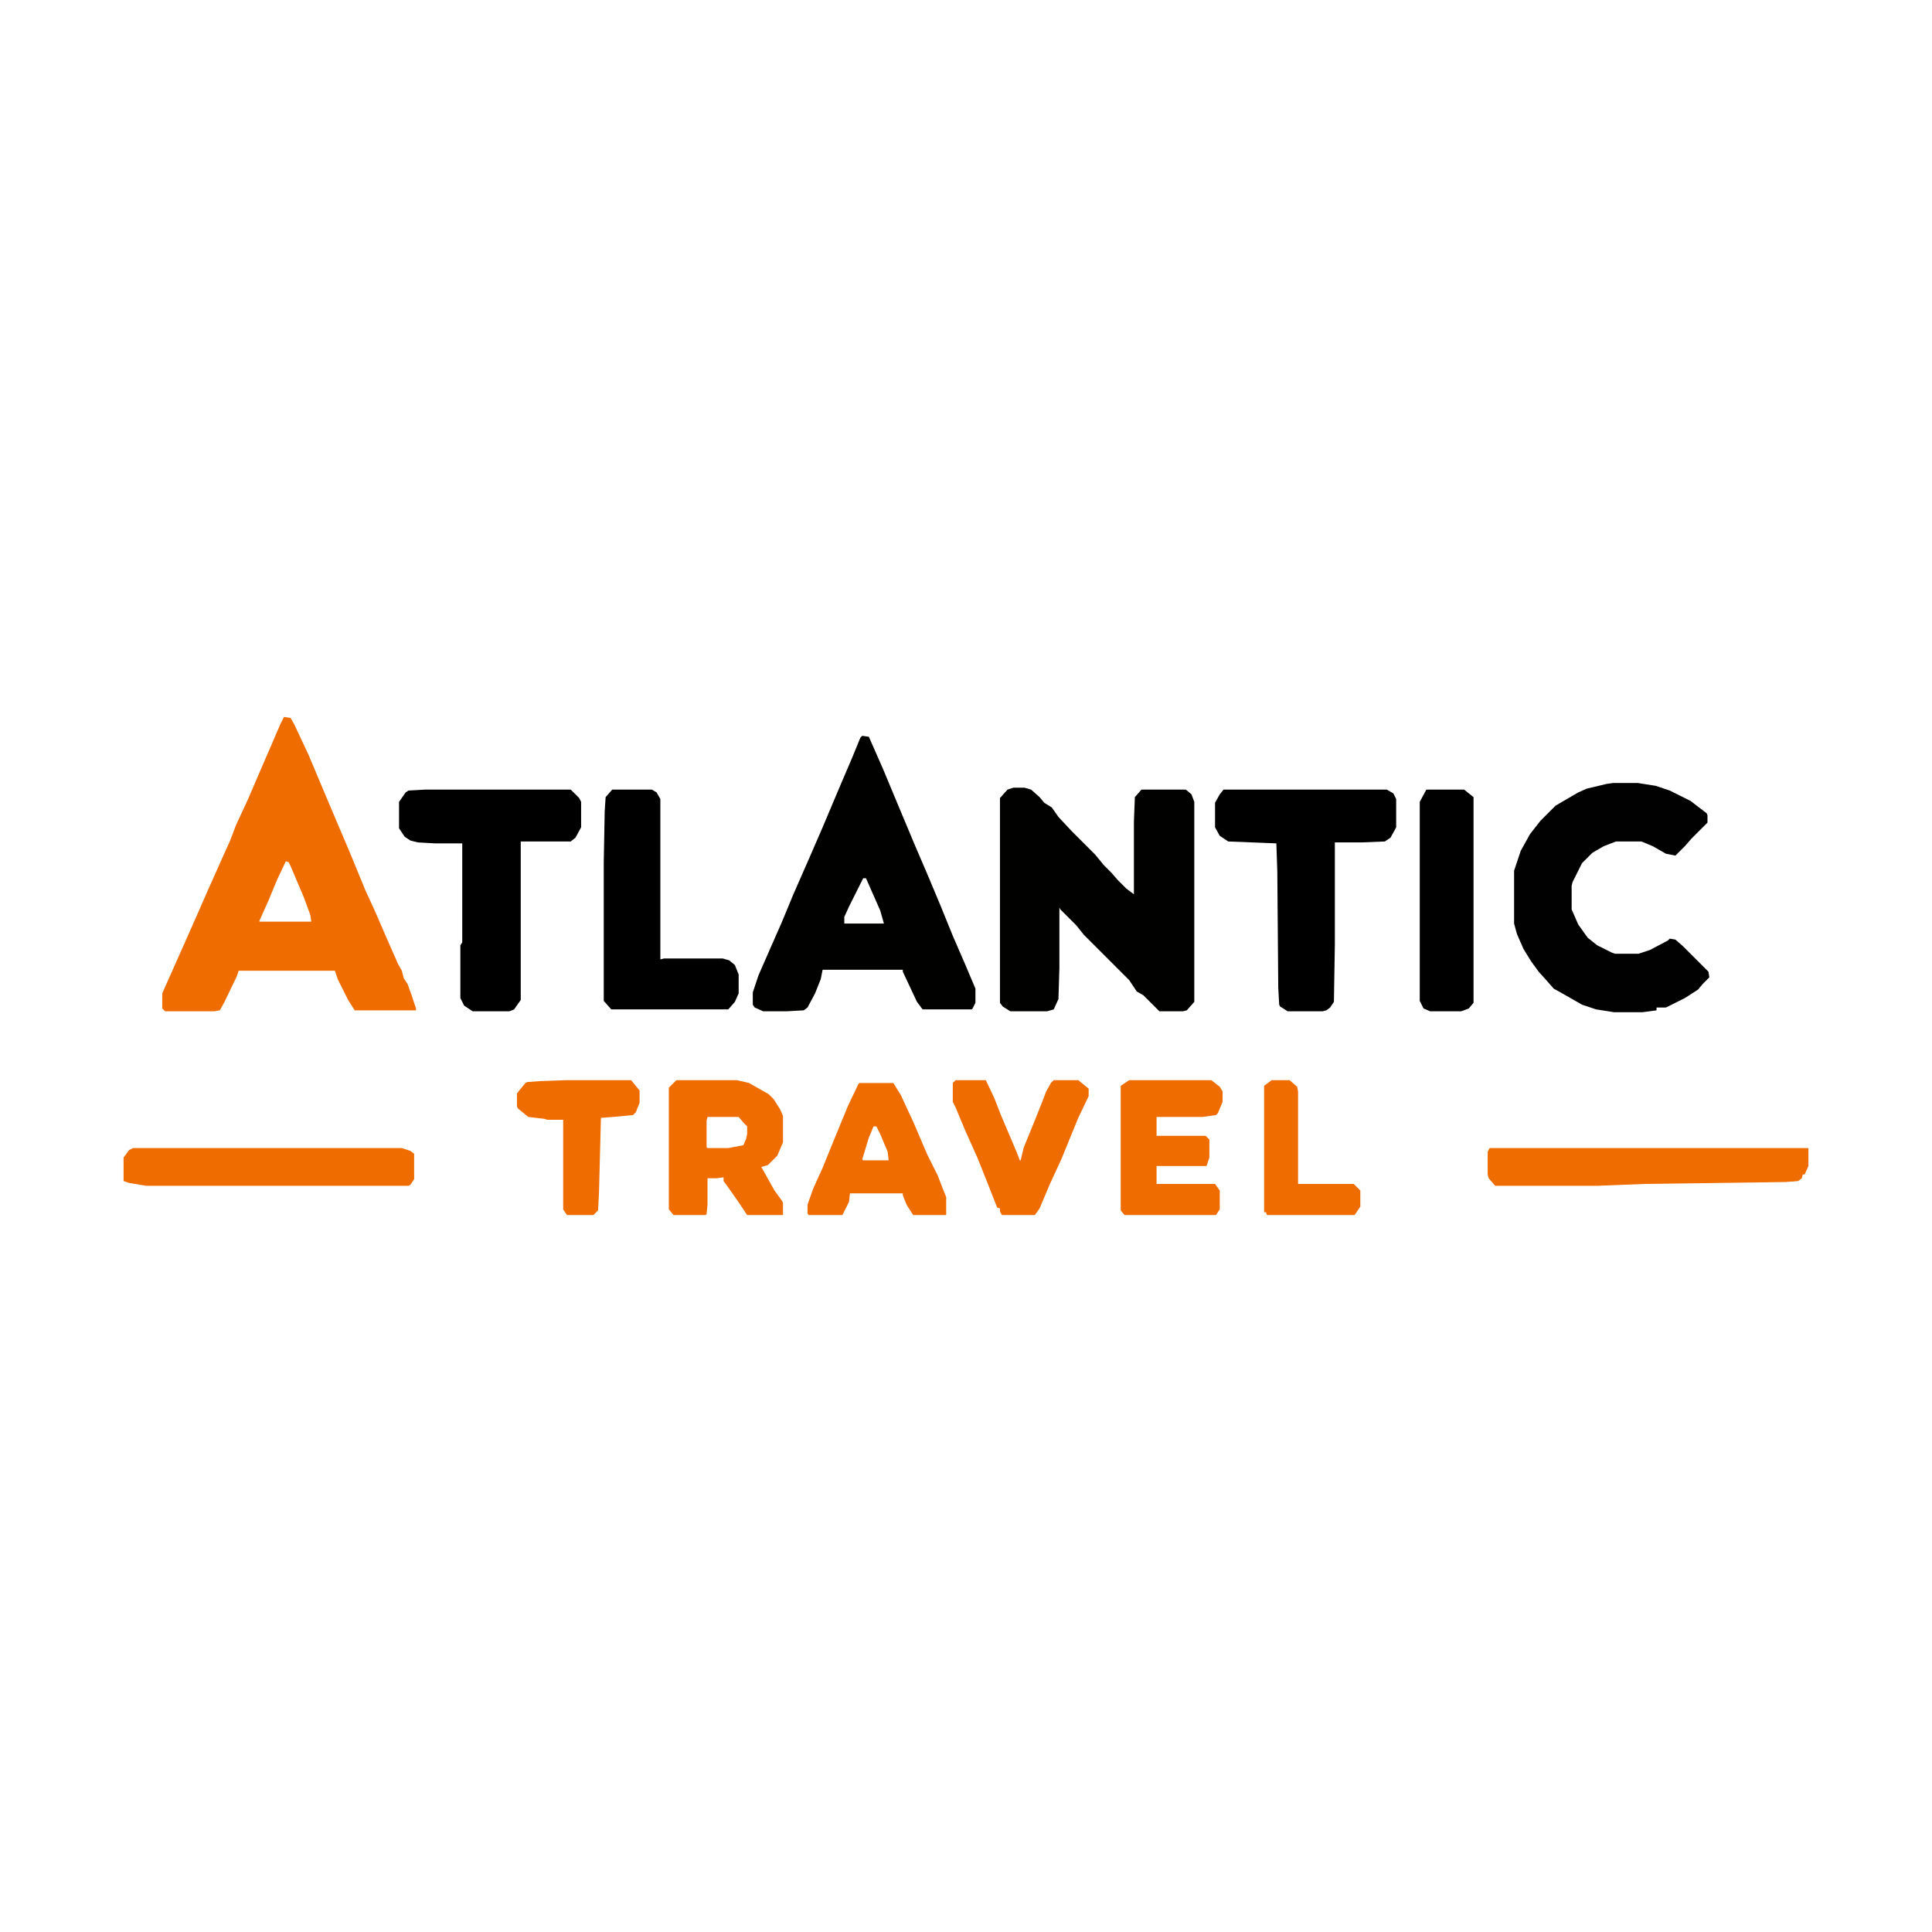
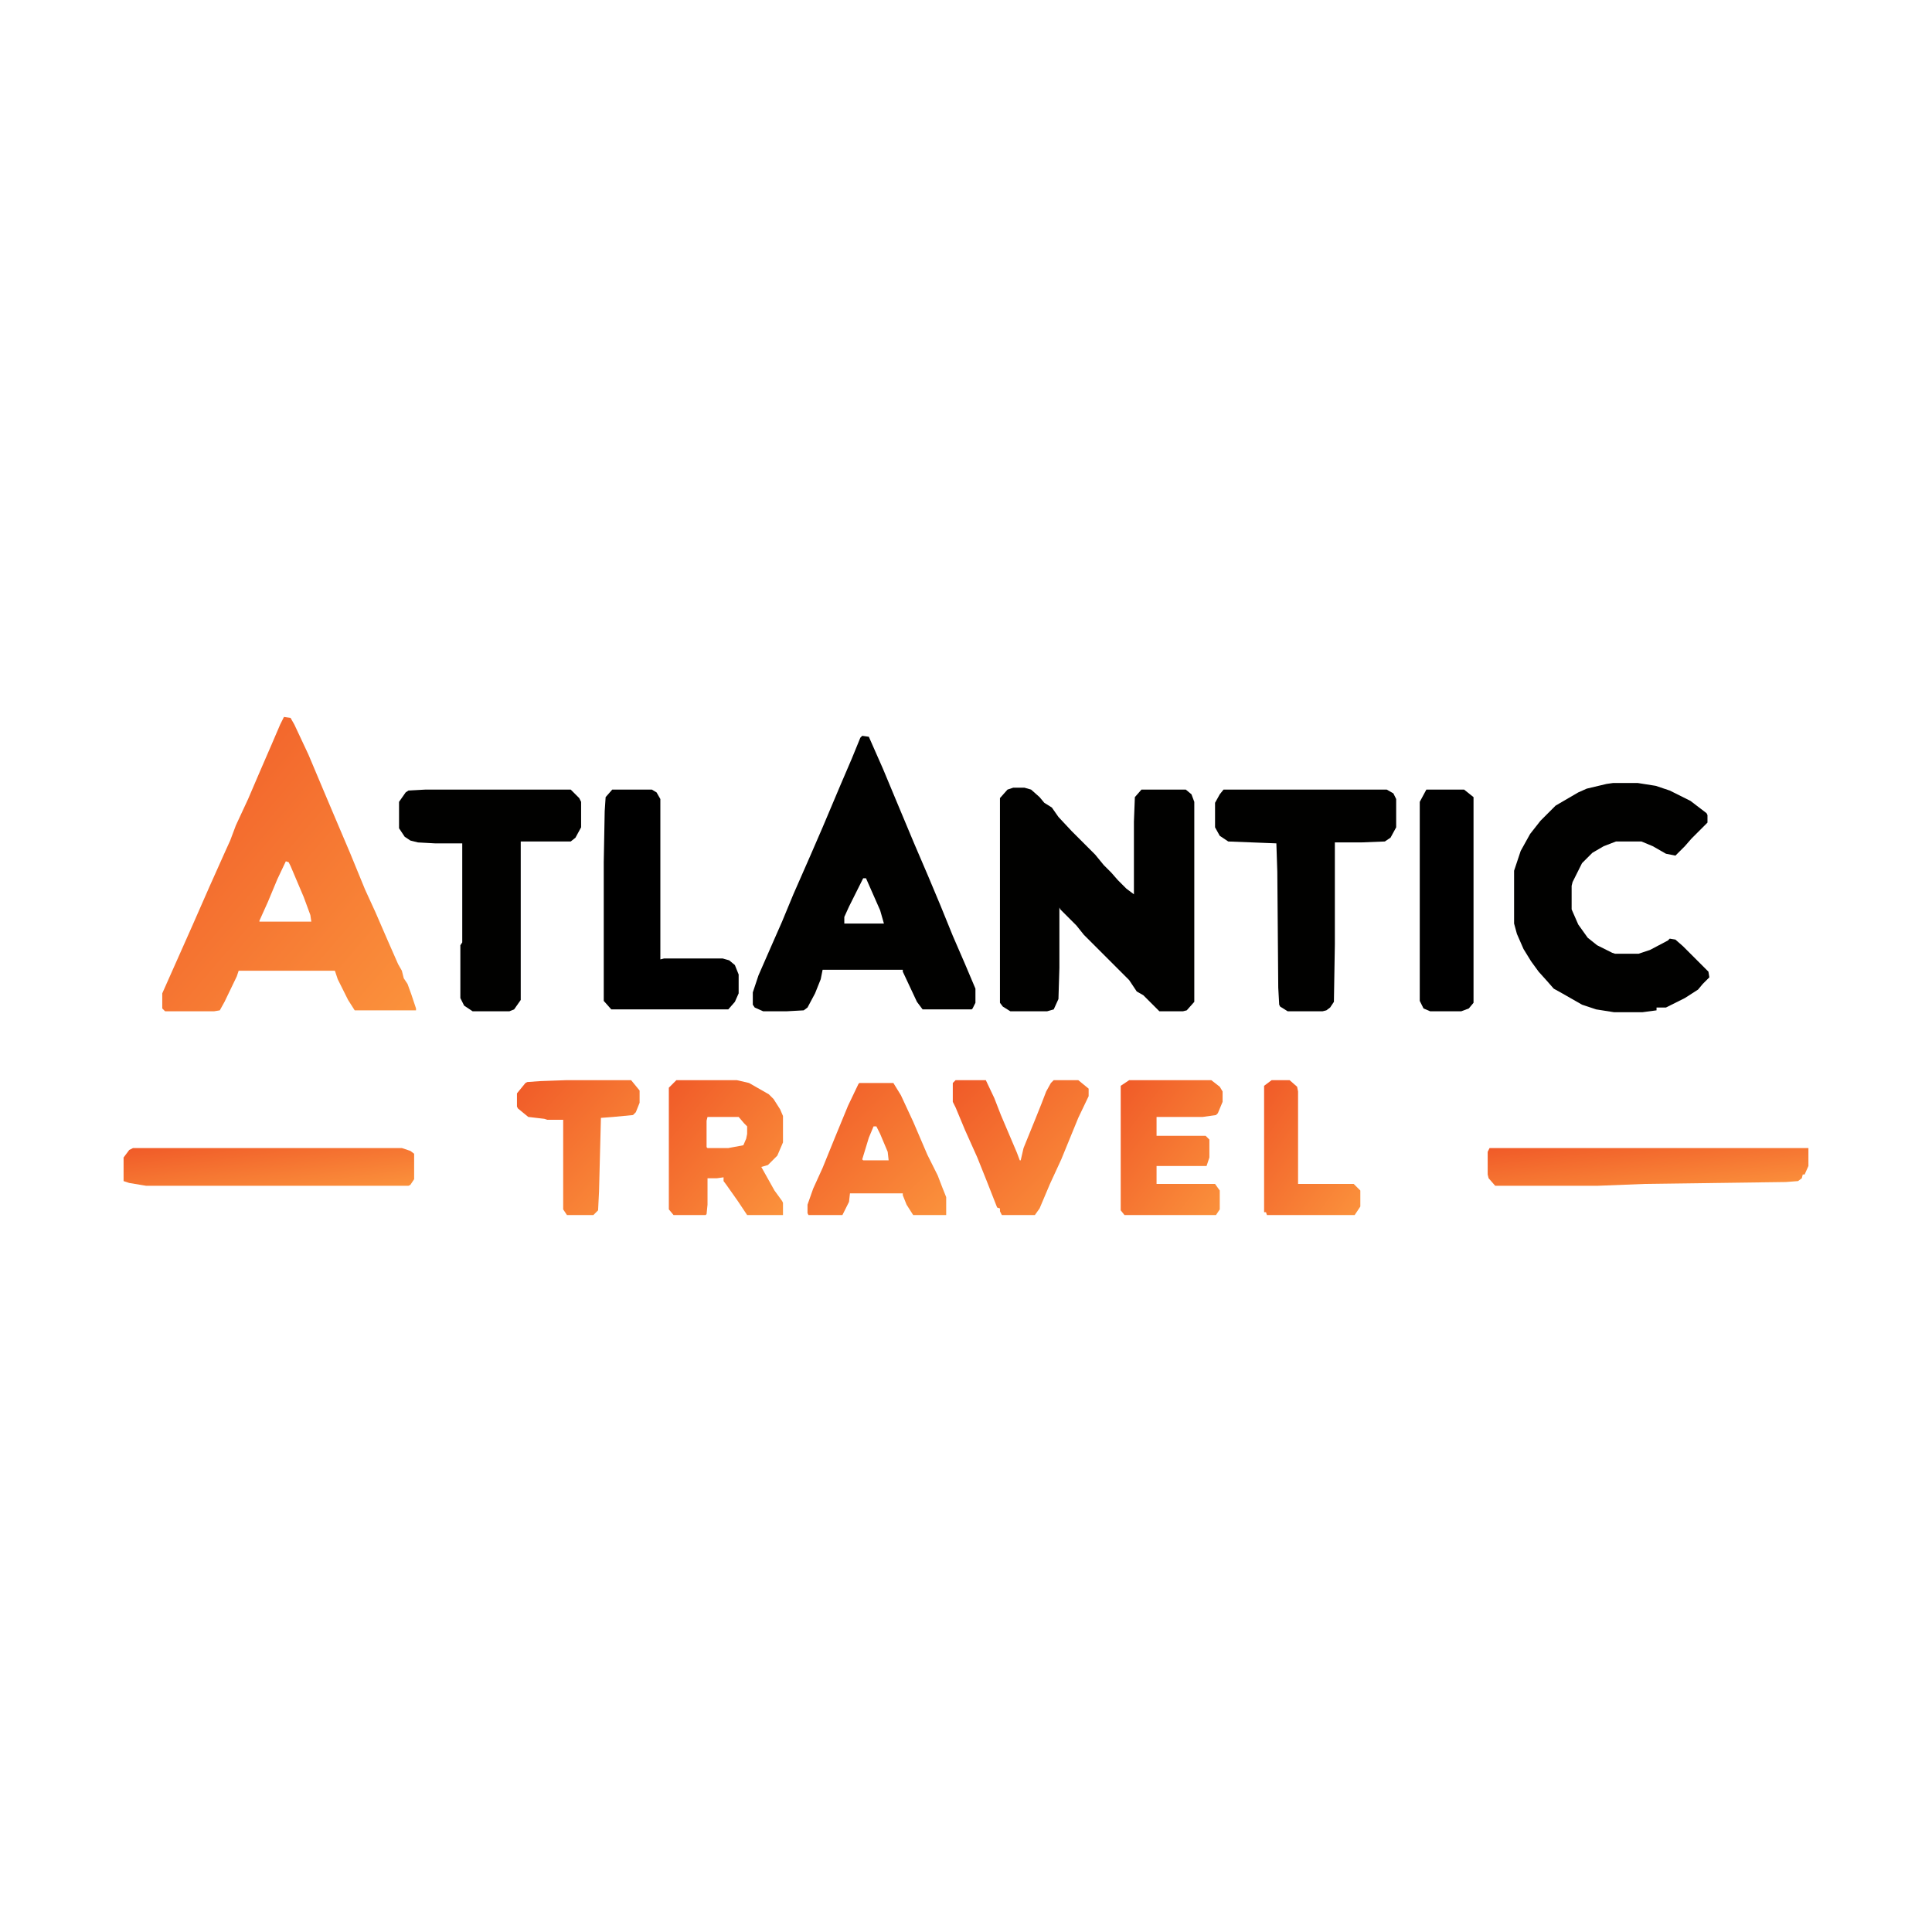
<svg xmlns="http://www.w3.org/2000/svg" version="1.1" viewBox="0 0 2048 2048" width="1280" height="1280">
-   <path transform="translate(301,760)" d="m0 0 7 1 4 7 15 32 16 38 11 26 17 40 16 39 11 24 13 30 11 25 4 7 2 8 4 6 4 11 5 15v2h-65l-7-11-11-22-3-9h-102l-2 6-13 27-5 9-6 1h-52l-3-3v-16l32-72 18-41 17-38 5-11 6-16 13-28 12-28 13-30 9-21zm2 153-9 19-10 24-9 20v1h55l-1-7-7-19-14-33-2-4z" fill="#EE6C00" />
+   <defs>
+     <linearGradient id="orangeGradient" x1="0%" y1="0%" x2="100%" y2="100%">
+       <stop offset="0%" style="stop-color:#F05A28;stop-opacity:1" />
+       <stop offset="100%" style="stop-color:#FB923C;stop-opacity:1" />
+     </linearGradient>
+   </defs>
+   <path transform="translate(301,760)" d="m0 0 7 1 4 7 15 32 16 38 11 26 17 40 16 39 11 24 13 30 11 25 4 7 2 8 4 6 4 11 5 15v2h-65l-7-11-11-22-3-9h-102l-2 6-13 27-5 9-6 1h-52l-3-3v-16l32-72 18-41 17-38 5-11 6-16 13-28 12-28 13-30 9-21zm2 153-9 19-10 24-9 20v1h55l-1-7-7-19-14-33-2-4z" fill="url(#orangeGradient)" />
  <path transform="translate(1074,835)" d="m0 0h12l7 2 9 8 5 6 8 5 7 10 14 15 25 25 9 11 8 8 7 8 9 9 8 6v-77l1-26 7-8h47l6 5 3 8v212l-8 9-4 1h-25l-17-17-7-4-8-12-48-48-8-10-17-17-1-2v64l-1 33-5 11-7 2h-39l-8-5-3-4v-217l8-9z" fill="#010100" />
  <path transform="translate(914,780)" d="m0 0 7 1 15 34 15 36 18 43 15 35 13 31 13 32 13 30 11 26v15l-3 6-1 1h-52l-6-8-15-32v-2h-85l-2 10-6 15-8 15-4 3-18 1h-25l-9-4-2-3v-13l6-18 14-32 11-25 12-29 18-41 13-30 19-45 12-28 9-22zm1 151-15 30-5 11v7h42l-4-14-15-34z" fill="#010100" />
-   <path transform="translate(1710,830)" d="m0 0h26l19 3 15 5 22 11 17 13 1 2v8l-17 17-7 8-10 10-10-2-14-8-12-5h-27l-13 5-12 7-11 11-10 20-1 4v25l7 16 10 14 10 8 16 8 3 1h25l12-4 19-10 2-2 6 1 8 7 27 27 1 6-7 7-5 6-14 9-20 10h-10v3l-15 2h-30l-19-3-15-5-21-12-9-5-7-8-9-10-8-11-8-13-7-16-3-11v-56l7-21 10-18 11-14 16-16 24-14 9-4 21-5z" fill="#020101" />
-   <path transform="translate(451,837)" d="m0 0h154l9 9 2 4v27l-6 11-5 4h-53v168l-7 10-5 2h-39l-9-6-4-8v-56l2-3v-105h-29l-18-1-8-2-6-4-6-9v-28l7-10 3-2z" fill="#010000" />
-   <path transform="translate(1297,837)" d="m0 0h173l7 4 3 6v30l-6 11-6 4-25 1h-28v108l-1 61-4 6-4 3-4 1h-37l-8-5-1-2-1-18-1-123-1-30-51-2-9-6-5-9v-26l5-9z" fill="#010000" />
+   <path transform="translate(1710,830)" d="m0 0h26l19 3 15 5 22 11 17 13 1 2v8l-17 17-7 8-10 10-10-2-14-8-12-5h-27l-13 5-12 7-11 11-10 20-1 4v25l7 16 10 14 10 8 16 8 3 1h25l12-4 19-10 2-2 6 1 8 7 27 27 1 6-7 7-5 6-14 9-20 10h-10v3l-15 2h-30l-19-3-15-5-21-12-9-5-7-8-9-10-8-11-8-13-7-16-3-11v-56l7-21 10-18 11-14 16-16 24-14 9-4 21-5z" fill="#010100" />
+   <path transform="translate(451,837)" d="m0 0h154l9 9 2 4v27l-6 11-5 4h-53v168l-7 10-5 2h-39l-9-6-4-8v-56l2-3v-105h-29l-18-1-8-2-6-4-6-9v-28l7-10 3-2z" fill="#010100" />
+   <path transform="translate(1297,837)" d="m0 0h173l7 4 3 6v30l-6 11-6 4-25 1h-28v108l-1 61-4 6-4 3-4 1h-37l-8-5-1-2-1-18-1-123-1-30-51-2-9-6-5-9v-26l5-9z" fill="#010100" />
  <path transform="translate(649,837)" d="m0 0h42l5 3 4 7v170l4-1h62l7 2 6 5 4 10v20l-4 9-7 8h-124l-8-9v-147l1-54 1-15z" />
-   <path transform="translate(717,1145)" d="m0 0h64l13 3 21 12 5 5 7 11 3 7v28l-6 14-10 10-7 2 14 25 8 11 1 2v13h-38l-10-15-12-17-3-4v-4l-7 1h-10v28l-1 10-1 1h-34l-5-6v-129zm33 39-1 4v28l1 1h22l16-3 3-7 1-5v-8l-3-3-6-7z" fill="#EE6C00" />
+   <path transform="translate(717,1145)" d="m0 0h64l13 3 21 12 5 5 7 11 3 7v28l-6 14-10 10-7 2 14 25 8 11 1 2v13h-38l-10-15-12-17-3-4v-4l-7 1h-10v28l-1 10-1 1h-34l-5-6v-129zm33 39-1 4v28l1 1h22l16-3 3-7 1-5v-8l-3-3-6-7z" fill="url(#orangeGradient)" />
  <path transform="translate(1512,837)" d="m0 0h40l10 8v218l-5 6-8 3h-33l-7-3-4-8v-211z" />
-   <path transform="translate(1579,1217)" d="m0 0h338v19l-4 9h-2l-1 4-4 3-13 1-149 2-51 2h-108l-7-8-1-4v-24z" fill="#EE6C00" />
-   <path transform="translate(141,1217)" d="m0 0h285l9 3 4 3v27l-4 6-2 1h-278l-18-3-6-2v-25l6-8z" fill="#EE6C00" />
-   <path transform="translate(1197,1145)" d="m0 0h87l9 7 3 5v11l-5 12-2 2-14 2h-49v20h52l4 4v19l-3 9h-53v19h62l5 7v20l-4 6h-97l-4-5v-132z" fill="#EE6C00" />
-   <path transform="translate(911,1148)" d="m0 0h36l8 13 13 28 15 35 11 22 5 13 4 10v19h-35l-7-11-4-10v-2h-56l-1 9-7 14h-36l-1-2v-9l6-17 10-22 13-32 14-34 11-23zm15 46-5 12-7 23 1 1h27l-1-9-8-19-4-8z" fill="#EE6C00" />
-   <path transform="translate(1013,1145)" d="m0 0h32l9 19 7 18 17 40 3 8h1l3-13 13-32 6-15 5-13 5-9 3-3h26l11 9v8l-11 23-18 44-12 26-11 26-5 7h-35l-2-4v-3l-3-1-11-28-10-25-13-29-10-24-3-6v-20z" fill="#EE6C00" />
-   <path transform="translate(601,1145)" d="m0 0h68l9 11v13l-4 10-3 3-21 2-13 1-2 78-1 20-5 5h-28l-4-6v-95h-17l-3-1-17-2-11-9-1-2v-14l9-11 2-1 14-1z" fill="#EE6C00" />
-   <path transform="translate(1348,1145)" d="m0 0h19l8 7 1 5v98h59l7 7v17l-6 9h-93l-1-3h-2v-134z" fill="#EE6C00" />
+   <path transform="translate(1579,1217)" d="m0 0h338v19l-4 9h-2l-1 4-4 3-13 1-149 2-51 2h-108l-7-8-1-4v-24z" fill="url(#orangeGradient)" />
+   <path transform="translate(141,1217)" d="m0 0h285l9 3 4 3v27l-4 6-2 1h-278l-18-3-6-2v-25l6-8z" fill="url(#orangeGradient)" />
+   <path transform="translate(1197,1145)" d="m0 0h87l9 7 3 5v11l-5 12-2 2-14 2h-49v20h52l4 4v19l-3 9h-53v19h62l5 7v20l-4 6h-97l-4-5v-132z" fill="url(#orangeGradient)" />
+   <path transform="translate(911,1148)" d="m0 0h36l8 13 13 28 15 35 11 22 5 13 4 10v19h-35l-7-11-4-10v-2h-56l-1 9-7 14h-36l-1-2v-9l6-17 10-22 13-32 14-34 11-23zm15 46-5 12-7 23 1 1h27l-1-9-8-19-4-8z" fill="url(#orangeGradient)" />
+   <path transform="translate(1013,1145)" d="m0 0h32l9 19 7 18 17 40 3 8h1l3-13 13-32 6-15 5-13 5-9 3-3h26l11 9v8l-11 23-18 44-12 26-11 26-5 7h-35l-2-4v-3l-3-1-11-28-10-25-13-29-10-24-3-6v-20z" fill="url(#orangeGradient)" />
+   <path transform="translate(601,1145)" d="m0 0h68l9 11v13l-4 10-3 3-21 2-13 1-2 78-1 20-5 5h-28l-4-6v-95h-17l-3-1-17-2-11-9-1-2v-14l9-11 2-1 14-1z" fill="url(#orangeGradient)" />
+   <path transform="translate(1348,1145)" d="m0 0h19l8 7 1 5v98h59l7 7v17l-6 9h-93l-1-3h-2v-134z" fill="url(#orangeGradient)" />
</svg>
